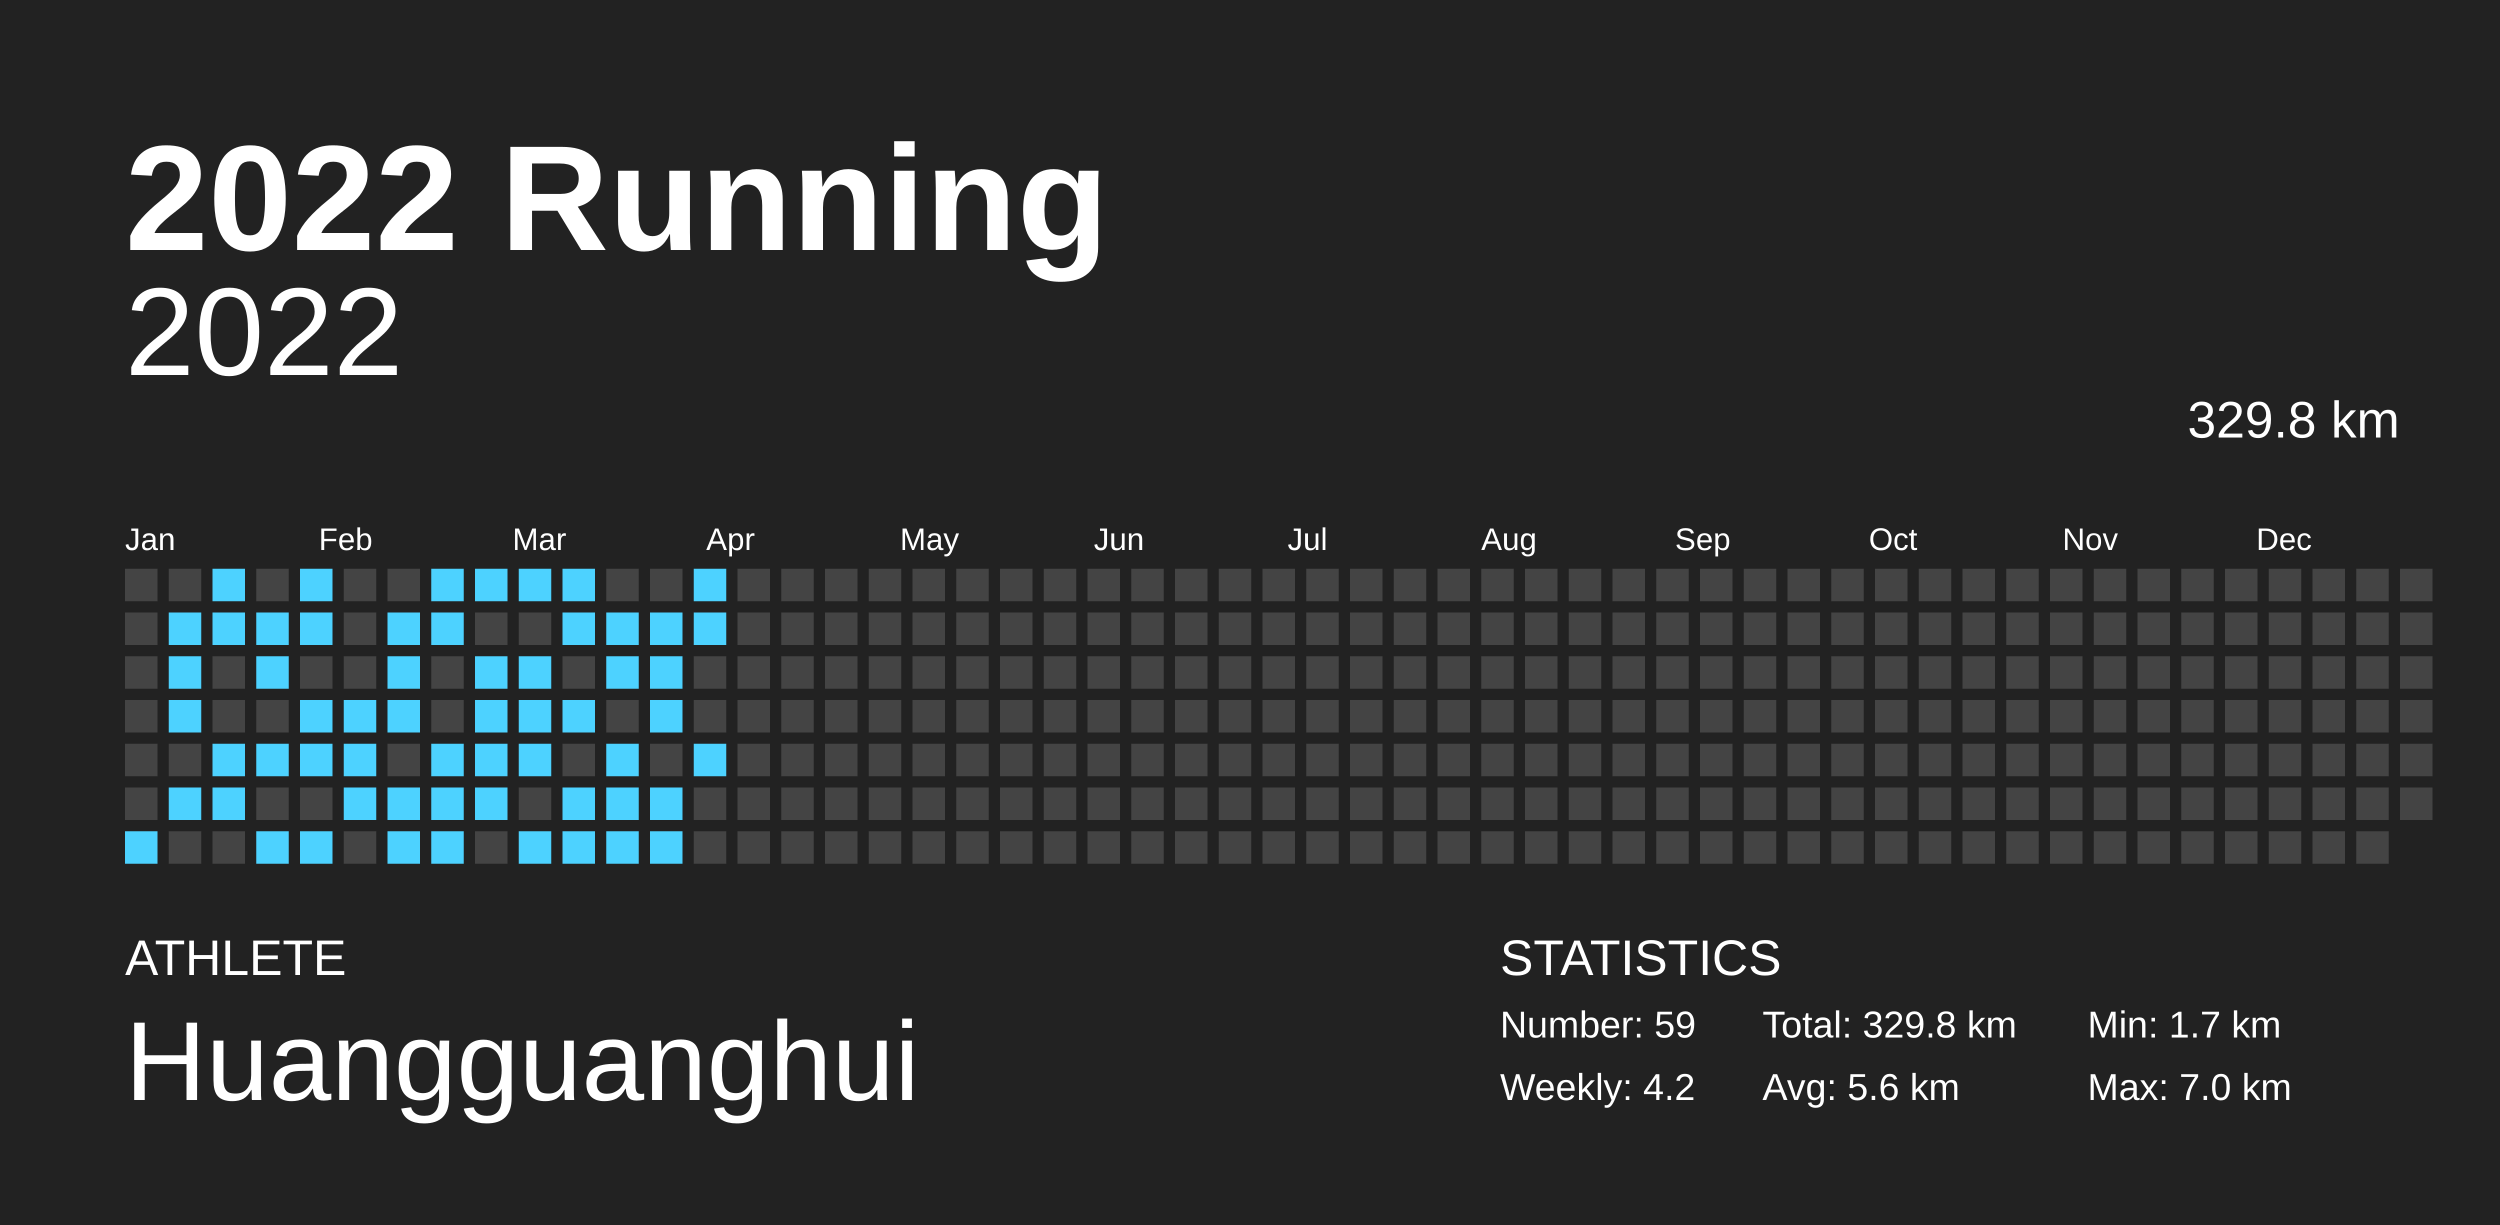
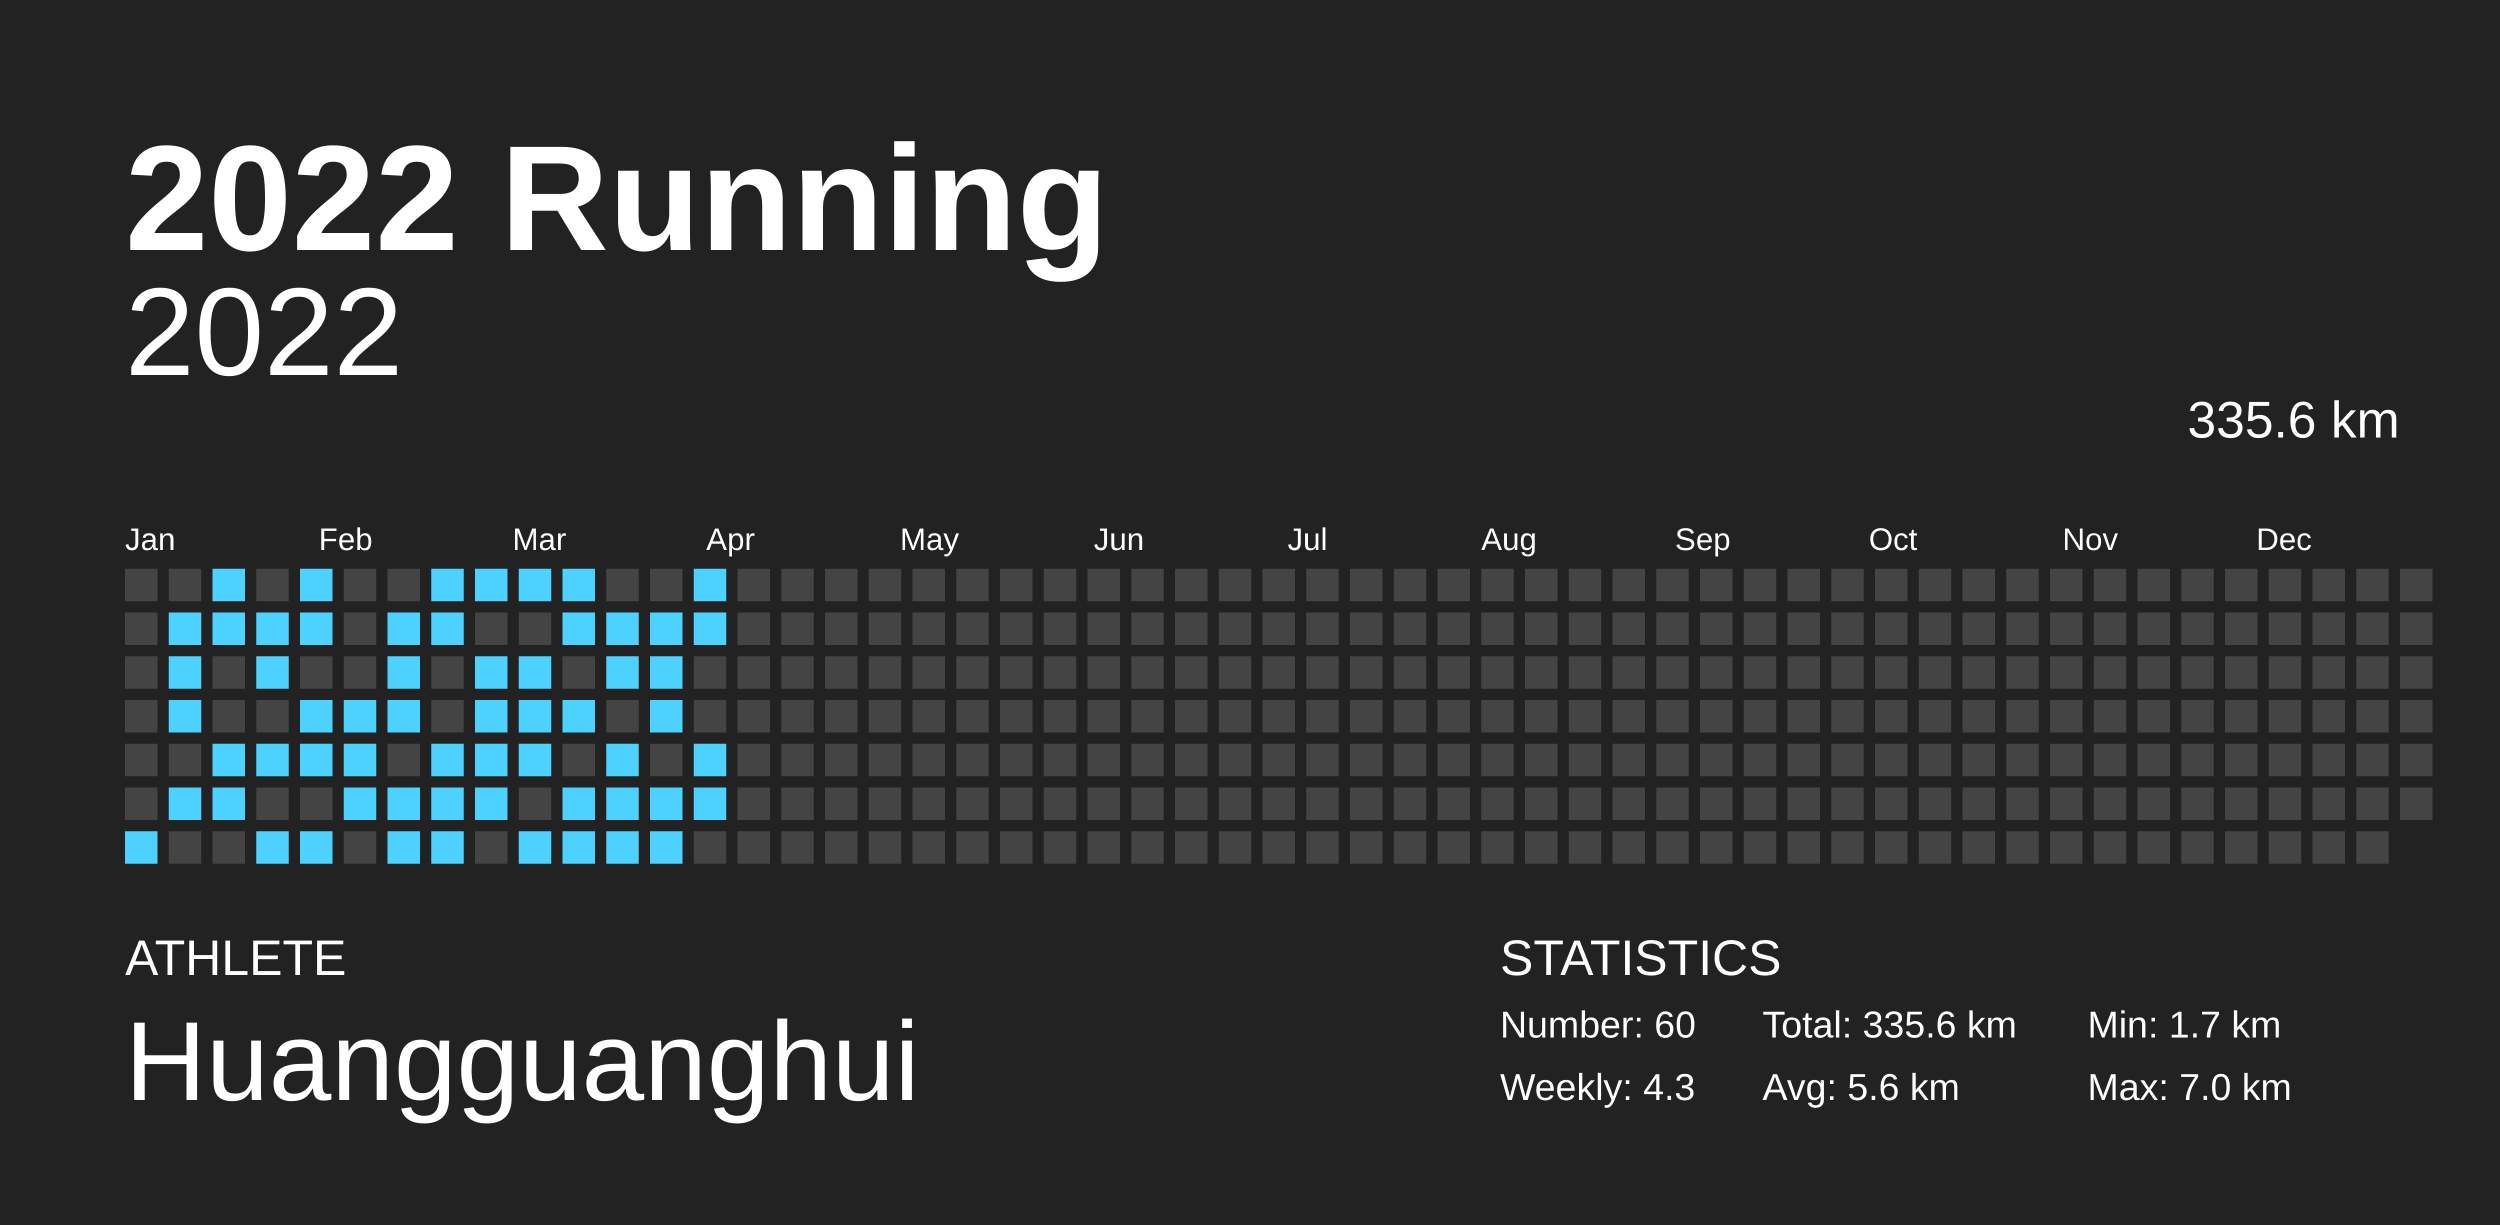
<svg xmlns="http://www.w3.org/2000/svg" baseProfile="full" height="98mm" version="1.1" viewBox="0,0,200,98" width="200mm">
  <defs />
  <rect fill="#222222" height="98" width="200" x="0" y="0" />
  <text fill="#FFFFFF" style="font-size:12px; font-family:Arial; font-weight:bold;" x="10" y="20">2022 Running</text>
  <text fill="#FFFFFF" style="font-size:4px; font-family:Arial" x="10" y="78">ATHLETE</text>
  <text fill="#FFFFFF" style="font-size:9px; font-family:Arial" x="10" y="88">Huangguanghui</text>
  <text fill="#FFFFFF" style="font-size:4px; font-family:Arial" x="120" y="78">STATISTICS</text>
-   <text fill="#FFFFFF" style="font-size:3px; font-family:Arial" x="120" y="83">Number: 59</text>
-   <text fill="#FFFFFF" style="font-size:3px; font-family:Arial" x="120" y="88">Weekly: 4.2</text>
-   <text fill="#FFFFFF" style="font-size:3px; font-family:Arial" x="141" y="83">Total: 329.8 km</text>
+   <text fill="#FFFFFF" style="font-size:3px; font-family:Arial" x="120" y="83">Number: 60</text>
+   <text fill="#FFFFFF" style="font-size:3px; font-family:Arial" x="120" y="88">Weekly: 4.3</text>
+   <text fill="#FFFFFF" style="font-size:3px; font-family:Arial" x="141" y="83">Total: 335.6 km</text>
  <text fill="#FFFFFF" style="font-size:3px; font-family:Arial" x="141" y="88">Avg: 5.6 km</text>
  <text fill="#FFFFFF" style="font-size:3px; font-family:Arial" x="167" y="83">Min: 1.7 km</text>
  <text fill="#FFFFFF" style="font-size:3px; font-family:Arial" x="167" y="88">Max: 7.0 km</text>
  <text alignment-baseline="hanging" fill="#FFFFFF" style="font-size:10.0px; font-family:Arial;" x="10" y="30">2022</text>
-   <text alignment-baseline="hanging" fill="#FFFFFF" style="font-size:4.125px; font-family:Arial;" x="175" y="35">329.8 km</text>
+   <text alignment-baseline="hanging" fill="#FFFFFF" style="font-size:4.125px; font-family:Arial;" x="175" y="35">335.6 km</text>
  <text fill="#FFFFFF" style="font-size:2.5px; font-family:Arial" x="10.0" y="44">Jan</text>
  <text fill="#FFFFFF" style="font-size:2.5px; font-family:Arial" x="25.5" y="44">Feb</text>
  <text fill="#FFFFFF" style="font-size:2.5px; font-family:Arial" x="41.0" y="44">Mar</text>
  <text fill="#FFFFFF" style="font-size:2.5px; font-family:Arial" x="56.5" y="44">Apr</text>
  <text fill="#FFFFFF" style="font-size:2.5px; font-family:Arial" x="72.0" y="44">May</text>
  <text fill="#FFFFFF" style="font-size:2.5px; font-family:Arial" x="87.5" y="44">Jun</text>
  <text fill="#FFFFFF" style="font-size:2.5px; font-family:Arial" x="103.0" y="44">Jul</text>
  <text fill="#FFFFFF" style="font-size:2.5px; font-family:Arial" x="118.5" y="44">Aug</text>
  <text fill="#FFFFFF" style="font-size:2.5px; font-family:Arial" x="134.0" y="44">Sep</text>
  <text fill="#FFFFFF" style="font-size:2.5px; font-family:Arial" x="149.5" y="44">Oct</text>
  <text fill="#FFFFFF" style="font-size:2.5px; font-family:Arial" x="165.0" y="44">Nov</text>
  <text fill="#FFFFFF" style="font-size:2.5px; font-family:Arial" x="180.5" y="44">Dec</text>
  <rect fill="#444444" height="2.6" width="2.6" x="10.0" y="45.5" />
  <rect fill="#444444" height="2.6" width="2.6" x="10.0" y="49.0" />
  <rect fill="#444444" height="2.6" width="2.6" x="10.0" y="52.5" />
  <rect fill="#444444" height="2.6" width="2.6" x="10.0" y="56.0" />
  <rect fill="#444444" height="2.6" width="2.6" x="10.0" y="59.5" />
  <rect fill="#444444" height="2.6" width="2.6" x="10.0" y="63.0" />
  <rect fill="#4dd2ff" height="2.6" width="2.6" x="10.0" y="66.5" />
  <rect fill="#444444" height="2.6" width="2.6" x="13.5" y="45.5" />
  <rect fill="#4dd2ff" height="2.6" width="2.6" x="13.5" y="49.0" />
  <rect fill="#4dd2ff" height="2.6" width="2.6" x="13.5" y="52.5" />
  <rect fill="#4dd2ff" height="2.6" width="2.6" x="13.5" y="56.0" />
  <rect fill="#444444" height="2.6" width="2.6" x="13.5" y="59.5" />
  <rect fill="#4dd2ff" height="2.6" width="2.6" x="13.5" y="63.0" />
  <rect fill="#444444" height="2.6" width="2.6" x="13.5" y="66.5" />
  <rect fill="#4dd2ff" height="2.6" width="2.6" x="17.0" y="45.5" />
  <rect fill="#4dd2ff" height="2.6" width="2.6" x="17.0" y="49.0" />
  <rect fill="#444444" height="2.6" width="2.6" x="17.0" y="52.5" />
  <rect fill="#444444" height="2.6" width="2.6" x="17.0" y="56.0" />
  <rect fill="#4dd2ff" height="2.6" width="2.6" x="17.0" y="59.5" />
  <rect fill="#4dd2ff" height="2.6" width="2.6" x="17.0" y="63.0" />
  <rect fill="#444444" height="2.6" width="2.6" x="17.0" y="66.5" />
  <rect fill="#444444" height="2.6" width="2.6" x="20.5" y="45.5" />
  <rect fill="#4dd2ff" height="2.6" width="2.6" x="20.5" y="49.0" />
  <rect fill="#4dd2ff" height="2.6" width="2.6" x="20.5" y="52.5" />
  <rect fill="#444444" height="2.6" width="2.6" x="20.5" y="56.0" />
  <rect fill="#4dd2ff" height="2.6" width="2.6" x="20.5" y="59.5" />
  <rect fill="#444444" height="2.6" width="2.6" x="20.5" y="63.0" />
  <rect fill="#4dd2ff" height="2.6" width="2.6" x="20.5" y="66.5" />
  <rect fill="#4dd2ff" height="2.6" width="2.6" x="24.0" y="45.5" />
  <rect fill="#4dd2ff" height="2.6" width="2.6" x="24.0" y="49.0" />
  <rect fill="#444444" height="2.6" width="2.6" x="24.0" y="52.5" />
  <rect fill="#4dd2ff" height="2.6" width="2.6" x="24.0" y="56.0" />
  <rect fill="#4dd2ff" height="2.6" width="2.6" x="24.0" y="59.5" />
  <rect fill="#444444" height="2.6" width="2.6" x="24.0" y="63.0" />
  <rect fill="#4dd2ff" height="2.6" width="2.6" x="24.0" y="66.5" />
  <rect fill="#444444" height="2.6" width="2.6" x="27.5" y="45.5" />
  <rect fill="#444444" height="2.6" width="2.6" x="27.5" y="49.0" />
  <rect fill="#444444" height="2.6" width="2.6" x="27.5" y="52.5" />
  <rect fill="#4dd2ff" height="2.6" width="2.6" x="27.5" y="56.0" />
  <rect fill="#4dd2ff" height="2.6" width="2.6" x="27.5" y="59.5" />
  <rect fill="#4dd2ff" height="2.6" width="2.6" x="27.5" y="63.0" />
  <rect fill="#444444" height="2.6" width="2.6" x="27.5" y="66.5" />
  <rect fill="#444444" height="2.6" width="2.6" x="31.0" y="45.5" />
  <rect fill="#4dd2ff" height="2.6" width="2.6" x="31.0" y="49.0" />
  <rect fill="#4dd2ff" height="2.6" width="2.6" x="31.0" y="52.5" />
  <rect fill="#4dd2ff" height="2.6" width="2.6" x="31.0" y="56.0" />
  <rect fill="#444444" height="2.6" width="2.6" x="31.0" y="59.5" />
  <rect fill="#4dd2ff" height="2.6" width="2.6" x="31.0" y="63.0" />
  <rect fill="#4dd2ff" height="2.6" width="2.6" x="31.0" y="66.5" />
  <rect fill="#4dd2ff" height="2.6" width="2.6" x="34.5" y="45.5" />
  <rect fill="#4dd2ff" height="2.6" width="2.6" x="34.5" y="49.0" />
  <rect fill="#444444" height="2.6" width="2.6" x="34.5" y="52.5" />
  <rect fill="#444444" height="2.6" width="2.6" x="34.5" y="56.0" />
  <rect fill="#4dd2ff" height="2.6" width="2.6" x="34.5" y="59.5" />
  <rect fill="#4dd2ff" height="2.6" width="2.6" x="34.5" y="63.0" />
  <rect fill="#4dd2ff" height="2.6" width="2.6" x="34.5" y="66.5" />
  <rect fill="#4dd2ff" height="2.6" width="2.6" x="38.0" y="45.5" />
  <rect fill="#444444" height="2.6" width="2.6" x="38.0" y="49.0" />
  <rect fill="#4dd2ff" height="2.6" width="2.6" x="38.0" y="52.5" />
  <rect fill="#4dd2ff" height="2.6" width="2.6" x="38.0" y="56.0" />
  <rect fill="#4dd2ff" height="2.6" width="2.6" x="38.0" y="59.5" />
  <rect fill="#4dd2ff" height="2.6" width="2.6" x="38.0" y="63.0" />
  <rect fill="#444444" height="2.6" width="2.6" x="38.0" y="66.5" />
  <rect fill="#4dd2ff" height="2.6" width="2.6" x="41.5" y="45.5" />
  <rect fill="#444444" height="2.6" width="2.6" x="41.5" y="49.0" />
  <rect fill="#4dd2ff" height="2.6" width="2.6" x="41.5" y="52.5" />
  <rect fill="#4dd2ff" height="2.6" width="2.6" x="41.5" y="56.0" />
  <rect fill="#4dd2ff" height="2.6" width="2.6" x="41.5" y="59.5" />
  <rect fill="#444444" height="2.6" width="2.6" x="41.5" y="63.0" />
  <rect fill="#4dd2ff" height="2.6" width="2.6" x="41.5" y="66.5" />
  <rect fill="#4dd2ff" height="2.6" width="2.6" x="45.0" y="45.5" />
  <rect fill="#4dd2ff" height="2.6" width="2.6" x="45.0" y="49.0" />
  <rect fill="#444444" height="2.6" width="2.6" x="45.0" y="52.5" />
  <rect fill="#4dd2ff" height="2.6" width="2.6" x="45.0" y="56.0" />
  <rect fill="#444444" height="2.6" width="2.6" x="45.0" y="59.5" />
  <rect fill="#4dd2ff" height="2.6" width="2.6" x="45.0" y="63.0" />
  <rect fill="#4dd2ff" height="2.6" width="2.6" x="45.0" y="66.5" />
  <rect fill="#444444" height="2.6" width="2.6" x="48.5" y="45.5" />
  <rect fill="#4dd2ff" height="2.6" width="2.6" x="48.5" y="49.0" />
  <rect fill="#4dd2ff" height="2.6" width="2.6" x="48.5" y="52.5" />
  <rect fill="#444444" height="2.6" width="2.6" x="48.5" y="56.0" />
  <rect fill="#4dd2ff" height="2.6" width="2.6" x="48.5" y="59.5" />
  <rect fill="#4dd2ff" height="2.6" width="2.6" x="48.5" y="63.0" />
  <rect fill="#4dd2ff" height="2.6" width="2.6" x="48.5" y="66.5" />
  <rect fill="#444444" height="2.6" width="2.6" x="52.0" y="45.5" />
  <rect fill="#4dd2ff" height="2.6" width="2.6" x="52.0" y="49.0" />
  <rect fill="#4dd2ff" height="2.6" width="2.6" x="52.0" y="52.5" />
  <rect fill="#4dd2ff" height="2.6" width="2.6" x="52.0" y="56.0" />
  <rect fill="#444444" height="2.6" width="2.6" x="52.0" y="59.5" />
  <rect fill="#4dd2ff" height="2.6" width="2.6" x="52.0" y="63.0" />
  <rect fill="#4dd2ff" height="2.6" width="2.6" x="52.0" y="66.5" />
  <rect fill="#4dd2ff" height="2.6" width="2.6" x="55.5" y="45.5" />
  <rect fill="#4dd2ff" height="2.6" width="2.6" x="55.5" y="49.0" />
  <rect fill="#444444" height="2.6" width="2.6" x="55.5" y="52.5" />
  <rect fill="#444444" height="2.6" width="2.6" x="55.5" y="56.0" />
  <rect fill="#4dd2ff" height="2.6" width="2.6" x="55.5" y="59.5" />
-   <rect fill="#444444" height="2.6" width="2.6" x="55.5" y="63.0" />
+   <rect fill="#4dd2ff" height="2.6" width="2.6" x="55.5" y="63.0" />
  <rect fill="#444444" height="2.6" width="2.6" x="55.5" y="66.5" />
  <rect fill="#444444" height="2.6" width="2.6" x="59.0" y="45.5" />
  <rect fill="#444444" height="2.6" width="2.6" x="59.0" y="49.0" />
  <rect fill="#444444" height="2.6" width="2.6" x="59.0" y="52.5" />
  <rect fill="#444444" height="2.6" width="2.6" x="59.0" y="56.0" />
  <rect fill="#444444" height="2.6" width="2.6" x="59.0" y="59.5" />
  <rect fill="#444444" height="2.6" width="2.6" x="59.0" y="63.0" />
  <rect fill="#444444" height="2.6" width="2.6" x="59.0" y="66.5" />
  <rect fill="#444444" height="2.6" width="2.6" x="62.5" y="45.5" />
  <rect fill="#444444" height="2.6" width="2.6" x="62.5" y="49.0" />
  <rect fill="#444444" height="2.6" width="2.6" x="62.5" y="52.5" />
  <rect fill="#444444" height="2.6" width="2.6" x="62.5" y="56.0" />
  <rect fill="#444444" height="2.6" width="2.6" x="62.5" y="59.5" />
  <rect fill="#444444" height="2.6" width="2.6" x="62.5" y="63.0" />
  <rect fill="#444444" height="2.6" width="2.6" x="62.5" y="66.5" />
  <rect fill="#444444" height="2.6" width="2.6" x="66.0" y="45.5" />
  <rect fill="#444444" height="2.6" width="2.6" x="66.0" y="49.0" />
  <rect fill="#444444" height="2.6" width="2.6" x="66.0" y="52.5" />
  <rect fill="#444444" height="2.6" width="2.6" x="66.0" y="56.0" />
  <rect fill="#444444" height="2.6" width="2.6" x="66.0" y="59.5" />
  <rect fill="#444444" height="2.6" width="2.6" x="66.0" y="63.0" />
  <rect fill="#444444" height="2.6" width="2.6" x="66.0" y="66.5" />
  <rect fill="#444444" height="2.6" width="2.6" x="69.5" y="45.5" />
  <rect fill="#444444" height="2.6" width="2.6" x="69.5" y="49.0" />
  <rect fill="#444444" height="2.6" width="2.6" x="69.5" y="52.5" />
  <rect fill="#444444" height="2.6" width="2.6" x="69.5" y="56.0" />
  <rect fill="#444444" height="2.6" width="2.6" x="69.5" y="59.5" />
  <rect fill="#444444" height="2.6" width="2.6" x="69.5" y="63.0" />
  <rect fill="#444444" height="2.6" width="2.6" x="69.5" y="66.5" />
  <rect fill="#444444" height="2.6" width="2.6" x="73.0" y="45.5" />
  <rect fill="#444444" height="2.6" width="2.6" x="73.0" y="49.0" />
  <rect fill="#444444" height="2.6" width="2.6" x="73.0" y="52.5" />
  <rect fill="#444444" height="2.6" width="2.6" x="73.0" y="56.0" />
  <rect fill="#444444" height="2.6" width="2.6" x="73.0" y="59.5" />
  <rect fill="#444444" height="2.6" width="2.6" x="73.0" y="63.0" />
  <rect fill="#444444" height="2.6" width="2.6" x="73.0" y="66.5" />
  <rect fill="#444444" height="2.6" width="2.6" x="76.5" y="45.5" />
  <rect fill="#444444" height="2.6" width="2.6" x="76.5" y="49.0" />
  <rect fill="#444444" height="2.6" width="2.6" x="76.5" y="52.5" />
  <rect fill="#444444" height="2.6" width="2.6" x="76.5" y="56.0" />
  <rect fill="#444444" height="2.6" width="2.6" x="76.5" y="59.5" />
  <rect fill="#444444" height="2.6" width="2.6" x="76.5" y="63.0" />
  <rect fill="#444444" height="2.6" width="2.6" x="76.5" y="66.5" />
  <rect fill="#444444" height="2.6" width="2.6" x="80.0" y="45.5" />
  <rect fill="#444444" height="2.6" width="2.6" x="80.0" y="49.0" />
  <rect fill="#444444" height="2.6" width="2.6" x="80.0" y="52.5" />
  <rect fill="#444444" height="2.6" width="2.6" x="80.0" y="56.0" />
  <rect fill="#444444" height="2.6" width="2.6" x="80.0" y="59.5" />
  <rect fill="#444444" height="2.6" width="2.6" x="80.0" y="63.0" />
  <rect fill="#444444" height="2.6" width="2.6" x="80.0" y="66.5" />
  <rect fill="#444444" height="2.6" width="2.6" x="83.5" y="45.5" />
  <rect fill="#444444" height="2.6" width="2.6" x="83.5" y="49.0" />
  <rect fill="#444444" height="2.6" width="2.6" x="83.5" y="52.5" />
  <rect fill="#444444" height="2.6" width="2.6" x="83.5" y="56.0" />
  <rect fill="#444444" height="2.6" width="2.6" x="83.5" y="59.5" />
  <rect fill="#444444" height="2.6" width="2.6" x="83.5" y="63.0" />
  <rect fill="#444444" height="2.6" width="2.6" x="83.5" y="66.5" />
  <rect fill="#444444" height="2.6" width="2.6" x="87.0" y="45.5" />
  <rect fill="#444444" height="2.6" width="2.6" x="87.0" y="49.0" />
  <rect fill="#444444" height="2.6" width="2.6" x="87.0" y="52.5" />
  <rect fill="#444444" height="2.6" width="2.6" x="87.0" y="56.0" />
  <rect fill="#444444" height="2.6" width="2.6" x="87.0" y="59.5" />
  <rect fill="#444444" height="2.6" width="2.6" x="87.0" y="63.0" />
  <rect fill="#444444" height="2.6" width="2.6" x="87.0" y="66.5" />
  <rect fill="#444444" height="2.6" width="2.6" x="90.5" y="45.5" />
  <rect fill="#444444" height="2.6" width="2.6" x="90.5" y="49.0" />
  <rect fill="#444444" height="2.6" width="2.6" x="90.5" y="52.5" />
  <rect fill="#444444" height="2.6" width="2.6" x="90.5" y="56.0" />
  <rect fill="#444444" height="2.6" width="2.6" x="90.5" y="59.5" />
  <rect fill="#444444" height="2.6" width="2.6" x="90.5" y="63.0" />
  <rect fill="#444444" height="2.6" width="2.6" x="90.5" y="66.5" />
  <rect fill="#444444" height="2.6" width="2.6" x="94.0" y="45.5" />
  <rect fill="#444444" height="2.6" width="2.6" x="94.0" y="49.0" />
  <rect fill="#444444" height="2.6" width="2.6" x="94.0" y="52.5" />
  <rect fill="#444444" height="2.6" width="2.6" x="94.0" y="56.0" />
  <rect fill="#444444" height="2.6" width="2.6" x="94.0" y="59.5" />
  <rect fill="#444444" height="2.6" width="2.6" x="94.0" y="63.0" />
  <rect fill="#444444" height="2.6" width="2.6" x="94.0" y="66.5" />
  <rect fill="#444444" height="2.6" width="2.6" x="97.5" y="45.5" />
  <rect fill="#444444" height="2.6" width="2.6" x="97.5" y="49.0" />
  <rect fill="#444444" height="2.6" width="2.6" x="97.5" y="52.5" />
  <rect fill="#444444" height="2.6" width="2.6" x="97.5" y="56.0" />
  <rect fill="#444444" height="2.6" width="2.6" x="97.5" y="59.5" />
  <rect fill="#444444" height="2.6" width="2.6" x="97.5" y="63.0" />
  <rect fill="#444444" height="2.6" width="2.6" x="97.5" y="66.5" />
  <rect fill="#444444" height="2.6" width="2.6" x="101.0" y="45.5" />
  <rect fill="#444444" height="2.6" width="2.6" x="101.0" y="49.0" />
  <rect fill="#444444" height="2.6" width="2.6" x="101.0" y="52.5" />
  <rect fill="#444444" height="2.6" width="2.6" x="101.0" y="56.0" />
  <rect fill="#444444" height="2.6" width="2.6" x="101.0" y="59.5" />
  <rect fill="#444444" height="2.6" width="2.6" x="101.0" y="63.0" />
  <rect fill="#444444" height="2.6" width="2.6" x="101.0" y="66.5" />
  <rect fill="#444444" height="2.6" width="2.6" x="104.5" y="45.5" />
  <rect fill="#444444" height="2.6" width="2.6" x="104.5" y="49.0" />
  <rect fill="#444444" height="2.6" width="2.6" x="104.5" y="52.5" />
  <rect fill="#444444" height="2.6" width="2.6" x="104.5" y="56.0" />
  <rect fill="#444444" height="2.6" width="2.6" x="104.5" y="59.5" />
  <rect fill="#444444" height="2.6" width="2.6" x="104.5" y="63.0" />
  <rect fill="#444444" height="2.6" width="2.6" x="104.5" y="66.5" />
  <rect fill="#444444" height="2.6" width="2.6" x="108.0" y="45.5" />
  <rect fill="#444444" height="2.6" width="2.6" x="108.0" y="49.0" />
  <rect fill="#444444" height="2.6" width="2.6" x="108.0" y="52.5" />
  <rect fill="#444444" height="2.6" width="2.6" x="108.0" y="56.0" />
  <rect fill="#444444" height="2.6" width="2.6" x="108.0" y="59.5" />
  <rect fill="#444444" height="2.6" width="2.6" x="108.0" y="63.0" />
  <rect fill="#444444" height="2.6" width="2.6" x="108.0" y="66.5" />
  <rect fill="#444444" height="2.6" width="2.6" x="111.5" y="45.5" />
  <rect fill="#444444" height="2.6" width="2.6" x="111.5" y="49.0" />
  <rect fill="#444444" height="2.6" width="2.6" x="111.5" y="52.5" />
  <rect fill="#444444" height="2.6" width="2.6" x="111.5" y="56.0" />
  <rect fill="#444444" height="2.6" width="2.6" x="111.5" y="59.5" />
  <rect fill="#444444" height="2.6" width="2.6" x="111.5" y="63.0" />
  <rect fill="#444444" height="2.6" width="2.6" x="111.5" y="66.5" />
  <rect fill="#444444" height="2.6" width="2.6" x="115.0" y="45.5" />
  <rect fill="#444444" height="2.6" width="2.6" x="115.0" y="49.0" />
  <rect fill="#444444" height="2.6" width="2.6" x="115.0" y="52.5" />
  <rect fill="#444444" height="2.6" width="2.6" x="115.0" y="56.0" />
  <rect fill="#444444" height="2.6" width="2.6" x="115.0" y="59.5" />
  <rect fill="#444444" height="2.6" width="2.6" x="115.0" y="63.0" />
  <rect fill="#444444" height="2.6" width="2.6" x="115.0" y="66.5" />
  <rect fill="#444444" height="2.6" width="2.6" x="118.5" y="45.5" />
  <rect fill="#444444" height="2.6" width="2.6" x="118.5" y="49.0" />
  <rect fill="#444444" height="2.6" width="2.6" x="118.5" y="52.5" />
  <rect fill="#444444" height="2.6" width="2.6" x="118.5" y="56.0" />
  <rect fill="#444444" height="2.6" width="2.6" x="118.5" y="59.5" />
  <rect fill="#444444" height="2.6" width="2.6" x="118.5" y="63.0" />
  <rect fill="#444444" height="2.6" width="2.6" x="118.5" y="66.5" />
  <rect fill="#444444" height="2.6" width="2.6" x="122.0" y="45.5" />
  <rect fill="#444444" height="2.6" width="2.6" x="122.0" y="49.0" />
  <rect fill="#444444" height="2.6" width="2.6" x="122.0" y="52.5" />
  <rect fill="#444444" height="2.6" width="2.6" x="122.0" y="56.0" />
  <rect fill="#444444" height="2.6" width="2.6" x="122.0" y="59.5" />
  <rect fill="#444444" height="2.6" width="2.6" x="122.0" y="63.0" />
  <rect fill="#444444" height="2.6" width="2.6" x="122.0" y="66.5" />
  <rect fill="#444444" height="2.6" width="2.6" x="125.5" y="45.5" />
  <rect fill="#444444" height="2.6" width="2.6" x="125.5" y="49.0" />
  <rect fill="#444444" height="2.6" width="2.6" x="125.5" y="52.5" />
  <rect fill="#444444" height="2.6" width="2.6" x="125.5" y="56.0" />
  <rect fill="#444444" height="2.6" width="2.6" x="125.5" y="59.5" />
  <rect fill="#444444" height="2.6" width="2.6" x="125.5" y="63.0" />
  <rect fill="#444444" height="2.6" width="2.6" x="125.5" y="66.5" />
  <rect fill="#444444" height="2.6" width="2.6" x="129.0" y="45.5" />
  <rect fill="#444444" height="2.6" width="2.6" x="129.0" y="49.0" />
  <rect fill="#444444" height="2.6" width="2.6" x="129.0" y="52.5" />
  <rect fill="#444444" height="2.6" width="2.6" x="129.0" y="56.0" />
  <rect fill="#444444" height="2.6" width="2.6" x="129.0" y="59.5" />
  <rect fill="#444444" height="2.6" width="2.6" x="129.0" y="63.0" />
  <rect fill="#444444" height="2.6" width="2.6" x="129.0" y="66.5" />
  <rect fill="#444444" height="2.6" width="2.6" x="132.5" y="45.5" />
  <rect fill="#444444" height="2.6" width="2.6" x="132.5" y="49.0" />
  <rect fill="#444444" height="2.6" width="2.6" x="132.5" y="52.5" />
  <rect fill="#444444" height="2.6" width="2.6" x="132.5" y="56.0" />
  <rect fill="#444444" height="2.6" width="2.6" x="132.5" y="59.5" />
  <rect fill="#444444" height="2.6" width="2.6" x="132.5" y="63.0" />
  <rect fill="#444444" height="2.6" width="2.6" x="132.5" y="66.5" />
  <rect fill="#444444" height="2.6" width="2.6" x="136.0" y="45.5" />
  <rect fill="#444444" height="2.6" width="2.6" x="136.0" y="49.0" />
  <rect fill="#444444" height="2.6" width="2.6" x="136.0" y="52.5" />
  <rect fill="#444444" height="2.6" width="2.6" x="136.0" y="56.0" />
  <rect fill="#444444" height="2.6" width="2.6" x="136.0" y="59.5" />
  <rect fill="#444444" height="2.6" width="2.6" x="136.0" y="63.0" />
  <rect fill="#444444" height="2.6" width="2.6" x="136.0" y="66.5" />
  <rect fill="#444444" height="2.6" width="2.6" x="139.5" y="45.5" />
  <rect fill="#444444" height="2.6" width="2.6" x="139.5" y="49.0" />
  <rect fill="#444444" height="2.6" width="2.6" x="139.5" y="52.5" />
  <rect fill="#444444" height="2.6" width="2.6" x="139.5" y="56.0" />
  <rect fill="#444444" height="2.6" width="2.6" x="139.5" y="59.5" />
  <rect fill="#444444" height="2.6" width="2.6" x="139.5" y="63.0" />
  <rect fill="#444444" height="2.6" width="2.6" x="139.5" y="66.5" />
  <rect fill="#444444" height="2.6" width="2.6" x="143.0" y="45.5" />
  <rect fill="#444444" height="2.6" width="2.6" x="143.0" y="49.0" />
  <rect fill="#444444" height="2.6" width="2.6" x="143.0" y="52.5" />
  <rect fill="#444444" height="2.6" width="2.6" x="143.0" y="56.0" />
  <rect fill="#444444" height="2.6" width="2.6" x="143.0" y="59.5" />
  <rect fill="#444444" height="2.6" width="2.6" x="143.0" y="63.0" />
  <rect fill="#444444" height="2.6" width="2.6" x="143.0" y="66.5" />
  <rect fill="#444444" height="2.6" width="2.6" x="146.5" y="45.5" />
  <rect fill="#444444" height="2.6" width="2.6" x="146.5" y="49.0" />
  <rect fill="#444444" height="2.6" width="2.6" x="146.5" y="52.5" />
  <rect fill="#444444" height="2.6" width="2.6" x="146.5" y="56.0" />
  <rect fill="#444444" height="2.6" width="2.6" x="146.5" y="59.5" />
  <rect fill="#444444" height="2.6" width="2.6" x="146.5" y="63.0" />
  <rect fill="#444444" height="2.6" width="2.6" x="146.5" y="66.5" />
  <rect fill="#444444" height="2.6" width="2.6" x="150.0" y="45.5" />
  <rect fill="#444444" height="2.6" width="2.6" x="150.0" y="49.0" />
  <rect fill="#444444" height="2.6" width="2.6" x="150.0" y="52.5" />
  <rect fill="#444444" height="2.6" width="2.6" x="150.0" y="56.0" />
  <rect fill="#444444" height="2.6" width="2.6" x="150.0" y="59.5" />
  <rect fill="#444444" height="2.6" width="2.6" x="150.0" y="63.0" />
  <rect fill="#444444" height="2.6" width="2.6" x="150.0" y="66.5" />
  <rect fill="#444444" height="2.6" width="2.6" x="153.5" y="45.5" />
  <rect fill="#444444" height="2.6" width="2.6" x="153.5" y="49.0" />
  <rect fill="#444444" height="2.6" width="2.6" x="153.5" y="52.5" />
  <rect fill="#444444" height="2.6" width="2.6" x="153.5" y="56.0" />
  <rect fill="#444444" height="2.6" width="2.6" x="153.5" y="59.5" />
  <rect fill="#444444" height="2.6" width="2.6" x="153.5" y="63.0" />
  <rect fill="#444444" height="2.6" width="2.6" x="153.5" y="66.5" />
  <rect fill="#444444" height="2.6" width="2.6" x="157.0" y="45.5" />
  <rect fill="#444444" height="2.6" width="2.6" x="157.0" y="49.0" />
  <rect fill="#444444" height="2.6" width="2.6" x="157.0" y="52.5" />
  <rect fill="#444444" height="2.6" width="2.6" x="157.0" y="56.0" />
  <rect fill="#444444" height="2.6" width="2.6" x="157.0" y="59.5" />
  <rect fill="#444444" height="2.6" width="2.6" x="157.0" y="63.0" />
  <rect fill="#444444" height="2.6" width="2.6" x="157.0" y="66.5" />
  <rect fill="#444444" height="2.6" width="2.6" x="160.5" y="45.5" />
  <rect fill="#444444" height="2.6" width="2.6" x="160.5" y="49.0" />
  <rect fill="#444444" height="2.6" width="2.6" x="160.5" y="52.5" />
  <rect fill="#444444" height="2.6" width="2.6" x="160.5" y="56.0" />
  <rect fill="#444444" height="2.6" width="2.6" x="160.5" y="59.5" />
  <rect fill="#444444" height="2.6" width="2.6" x="160.5" y="63.0" />
  <rect fill="#444444" height="2.6" width="2.6" x="160.5" y="66.5" />
  <rect fill="#444444" height="2.6" width="2.6" x="164.0" y="45.5" />
  <rect fill="#444444" height="2.6" width="2.6" x="164.0" y="49.0" />
  <rect fill="#444444" height="2.6" width="2.6" x="164.0" y="52.5" />
  <rect fill="#444444" height="2.6" width="2.6" x="164.0" y="56.0" />
  <rect fill="#444444" height="2.6" width="2.6" x="164.0" y="59.5" />
  <rect fill="#444444" height="2.6" width="2.6" x="164.0" y="63.0" />
  <rect fill="#444444" height="2.6" width="2.6" x="164.0" y="66.5" />
  <rect fill="#444444" height="2.6" width="2.6" x="167.5" y="45.5" />
  <rect fill="#444444" height="2.6" width="2.6" x="167.5" y="49.0" />
  <rect fill="#444444" height="2.6" width="2.6" x="167.5" y="52.5" />
  <rect fill="#444444" height="2.6" width="2.6" x="167.5" y="56.0" />
  <rect fill="#444444" height="2.6" width="2.6" x="167.5" y="59.5" />
  <rect fill="#444444" height="2.6" width="2.6" x="167.5" y="63.0" />
  <rect fill="#444444" height="2.6" width="2.6" x="167.5" y="66.5" />
  <rect fill="#444444" height="2.6" width="2.6" x="171.0" y="45.5" />
  <rect fill="#444444" height="2.6" width="2.6" x="171.0" y="49.0" />
  <rect fill="#444444" height="2.6" width="2.6" x="171.0" y="52.5" />
  <rect fill="#444444" height="2.6" width="2.6" x="171.0" y="56.0" />
  <rect fill="#444444" height="2.6" width="2.6" x="171.0" y="59.5" />
  <rect fill="#444444" height="2.6" width="2.6" x="171.0" y="63.0" />
  <rect fill="#444444" height="2.6" width="2.6" x="171.0" y="66.5" />
  <rect fill="#444444" height="2.6" width="2.6" x="174.5" y="45.5" />
  <rect fill="#444444" height="2.6" width="2.6" x="174.5" y="49.0" />
  <rect fill="#444444" height="2.6" width="2.6" x="174.5" y="52.5" />
  <rect fill="#444444" height="2.6" width="2.6" x="174.5" y="56.0" />
  <rect fill="#444444" height="2.6" width="2.6" x="174.5" y="59.5" />
  <rect fill="#444444" height="2.6" width="2.6" x="174.5" y="63.0" />
  <rect fill="#444444" height="2.6" width="2.6" x="174.5" y="66.5" />
  <rect fill="#444444" height="2.6" width="2.6" x="178.0" y="45.5" />
  <rect fill="#444444" height="2.6" width="2.6" x="178.0" y="49.0" />
  <rect fill="#444444" height="2.6" width="2.6" x="178.0" y="52.5" />
  <rect fill="#444444" height="2.6" width="2.6" x="178.0" y="56.0" />
  <rect fill="#444444" height="2.6" width="2.6" x="178.0" y="59.5" />
  <rect fill="#444444" height="2.6" width="2.6" x="178.0" y="63.0" />
  <rect fill="#444444" height="2.6" width="2.6" x="178.0" y="66.5" />
  <rect fill="#444444" height="2.6" width="2.6" x="181.5" y="45.5" />
  <rect fill="#444444" height="2.6" width="2.6" x="181.5" y="49.0" />
  <rect fill="#444444" height="2.6" width="2.6" x="181.5" y="52.5" />
  <rect fill="#444444" height="2.6" width="2.6" x="181.5" y="56.0" />
  <rect fill="#444444" height="2.6" width="2.6" x="181.5" y="59.5" />
  <rect fill="#444444" height="2.6" width="2.6" x="181.5" y="63.0" />
  <rect fill="#444444" height="2.6" width="2.6" x="181.5" y="66.5" />
  <rect fill="#444444" height="2.6" width="2.6" x="185.0" y="45.5" />
  <rect fill="#444444" height="2.6" width="2.6" x="185.0" y="49.0" />
  <rect fill="#444444" height="2.6" width="2.6" x="185.0" y="52.5" />
  <rect fill="#444444" height="2.6" width="2.6" x="185.0" y="56.0" />
  <rect fill="#444444" height="2.6" width="2.6" x="185.0" y="59.5" />
  <rect fill="#444444" height="2.6" width="2.6" x="185.0" y="63.0" />
  <rect fill="#444444" height="2.6" width="2.6" x="185.0" y="66.5" />
  <rect fill="#444444" height="2.6" width="2.6" x="188.5" y="45.5" />
  <rect fill="#444444" height="2.6" width="2.6" x="188.5" y="49.0" />
  <rect fill="#444444" height="2.6" width="2.6" x="188.5" y="52.5" />
  <rect fill="#444444" height="2.6" width="2.6" x="188.5" y="56.0" />
  <rect fill="#444444" height="2.6" width="2.6" x="188.5" y="59.5" />
  <rect fill="#444444" height="2.6" width="2.6" x="188.5" y="63.0" />
  <rect fill="#444444" height="2.6" width="2.6" x="188.5" y="66.5" />
  <rect fill="#444444" height="2.6" width="2.6" x="192.0" y="45.5" />
  <rect fill="#444444" height="2.6" width="2.6" x="192.0" y="49.0" />
  <rect fill="#444444" height="2.6" width="2.6" x="192.0" y="52.5" />
  <rect fill="#444444" height="2.6" width="2.6" x="192.0" y="56.0" />
  <rect fill="#444444" height="2.6" width="2.6" x="192.0" y="59.5" />
  <rect fill="#444444" height="2.6" width="2.6" x="192.0" y="63.0" />
</svg>
